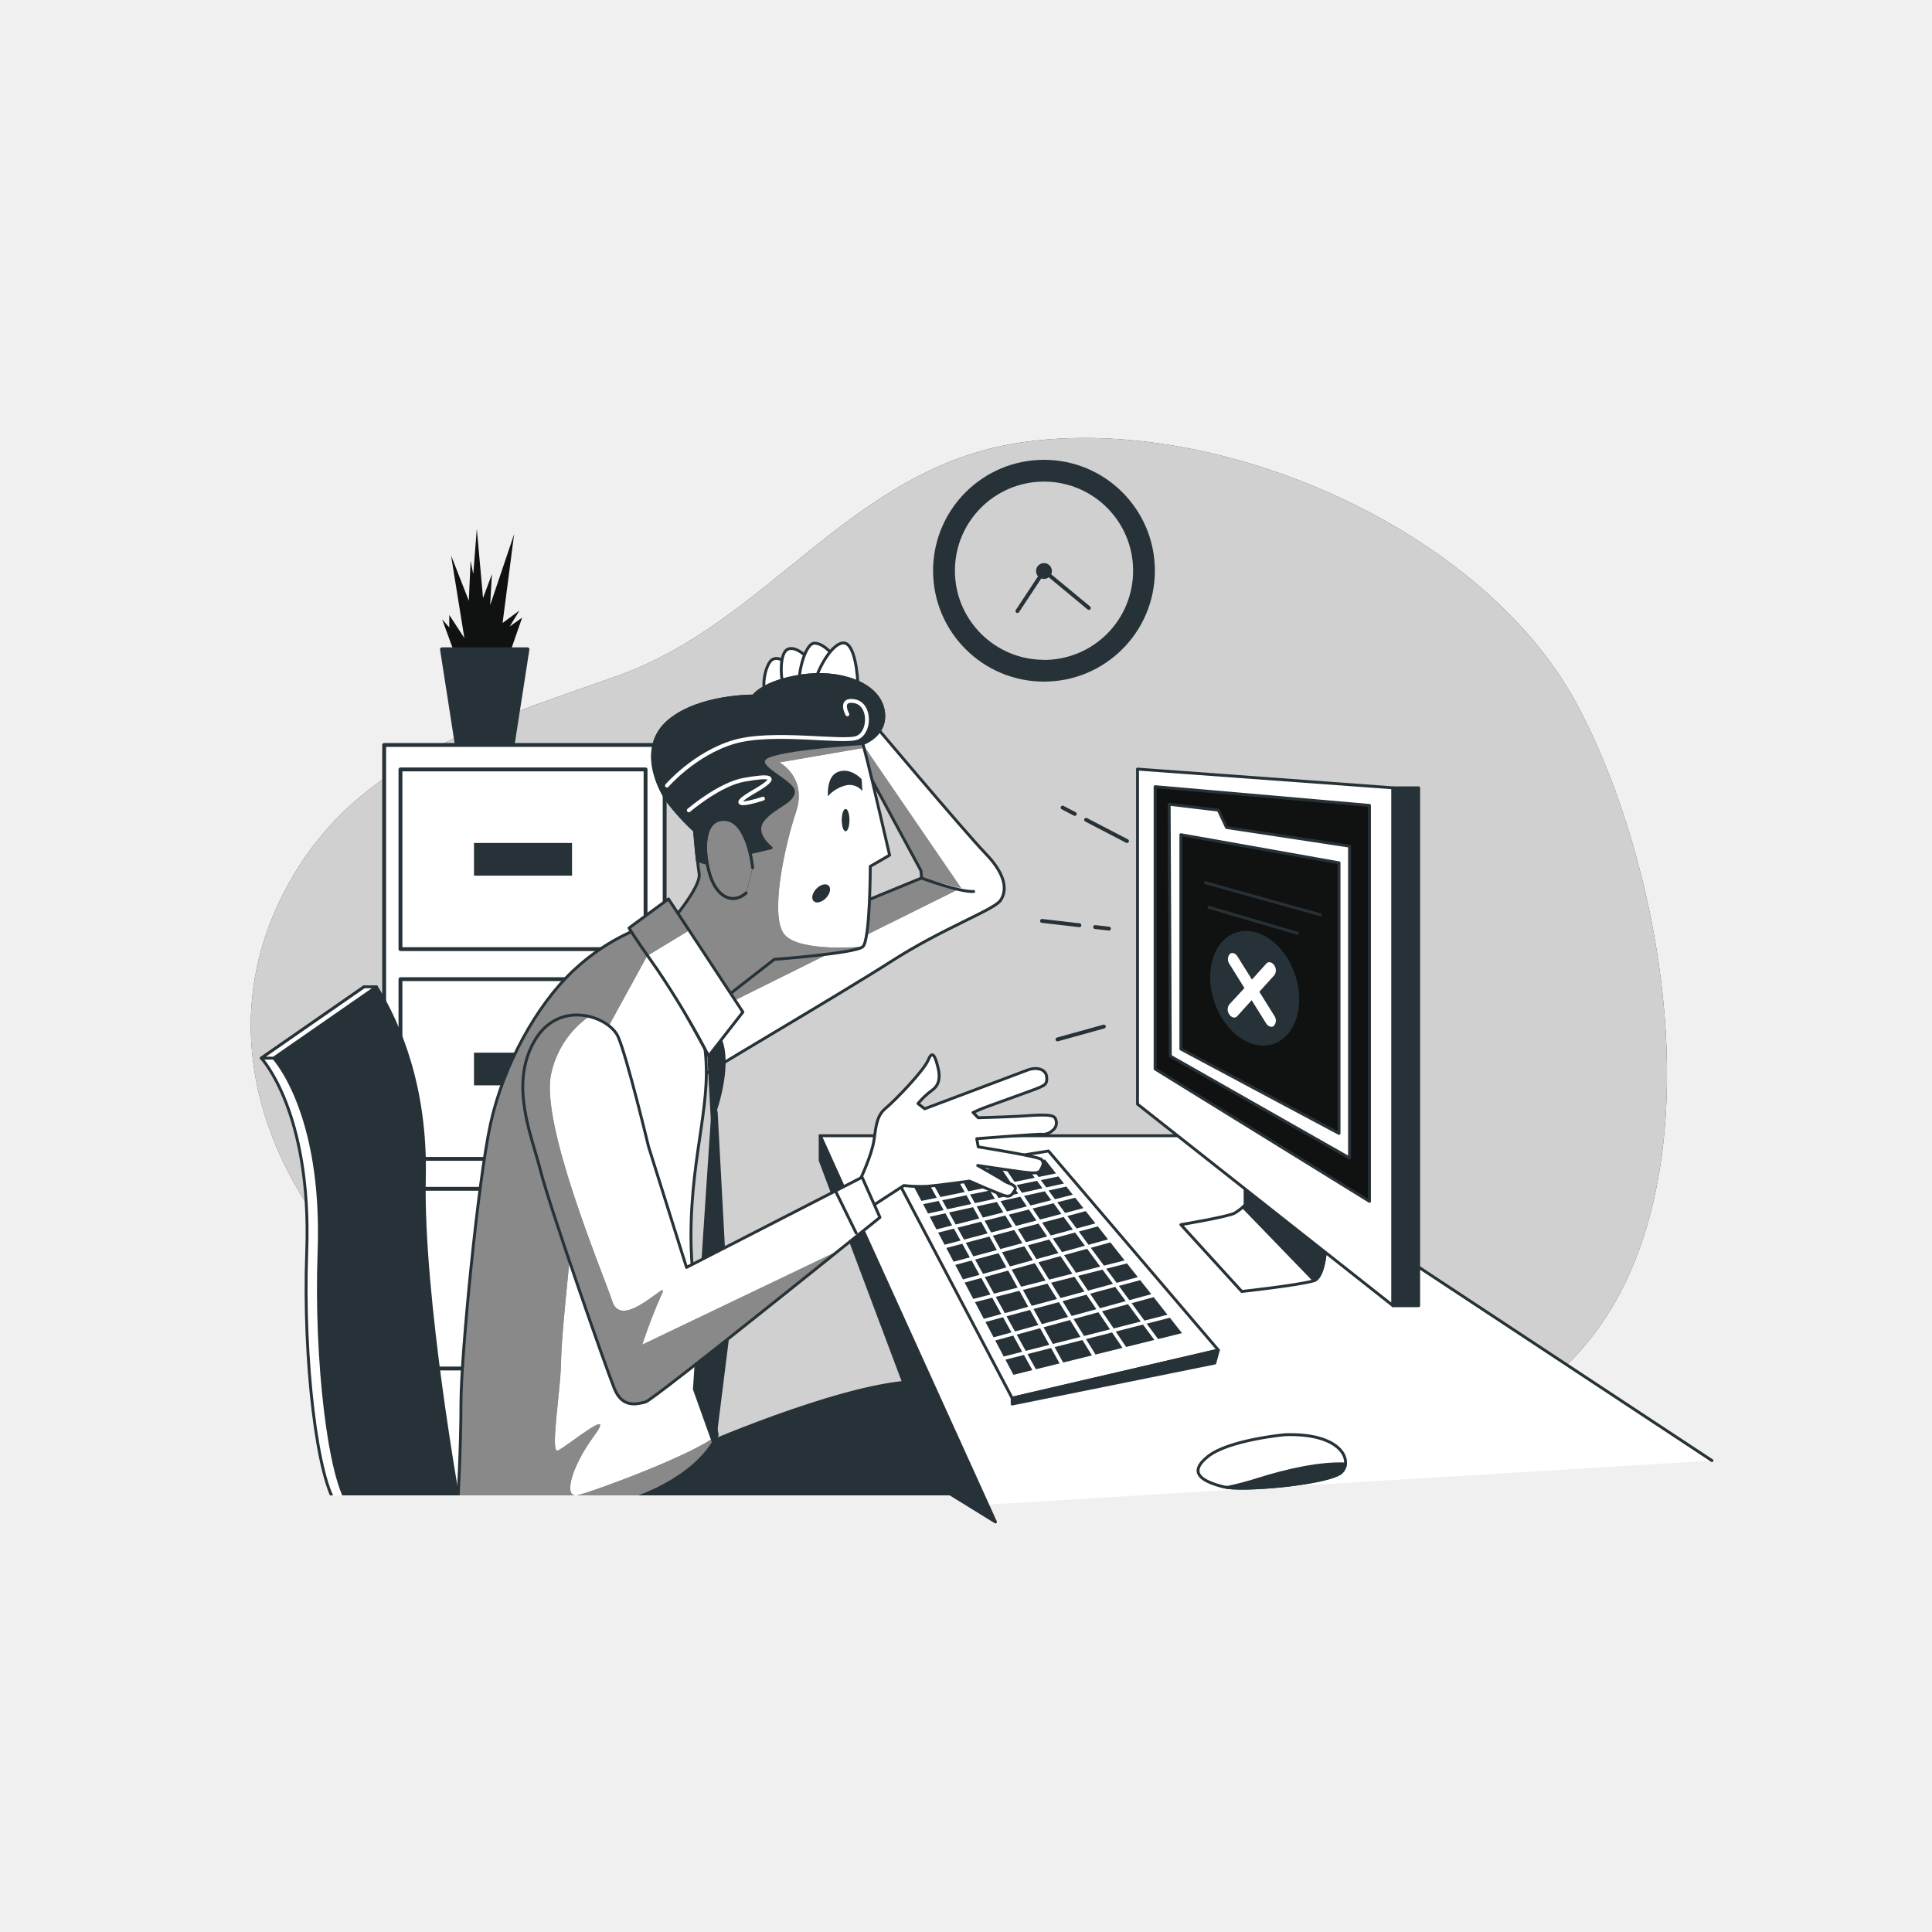
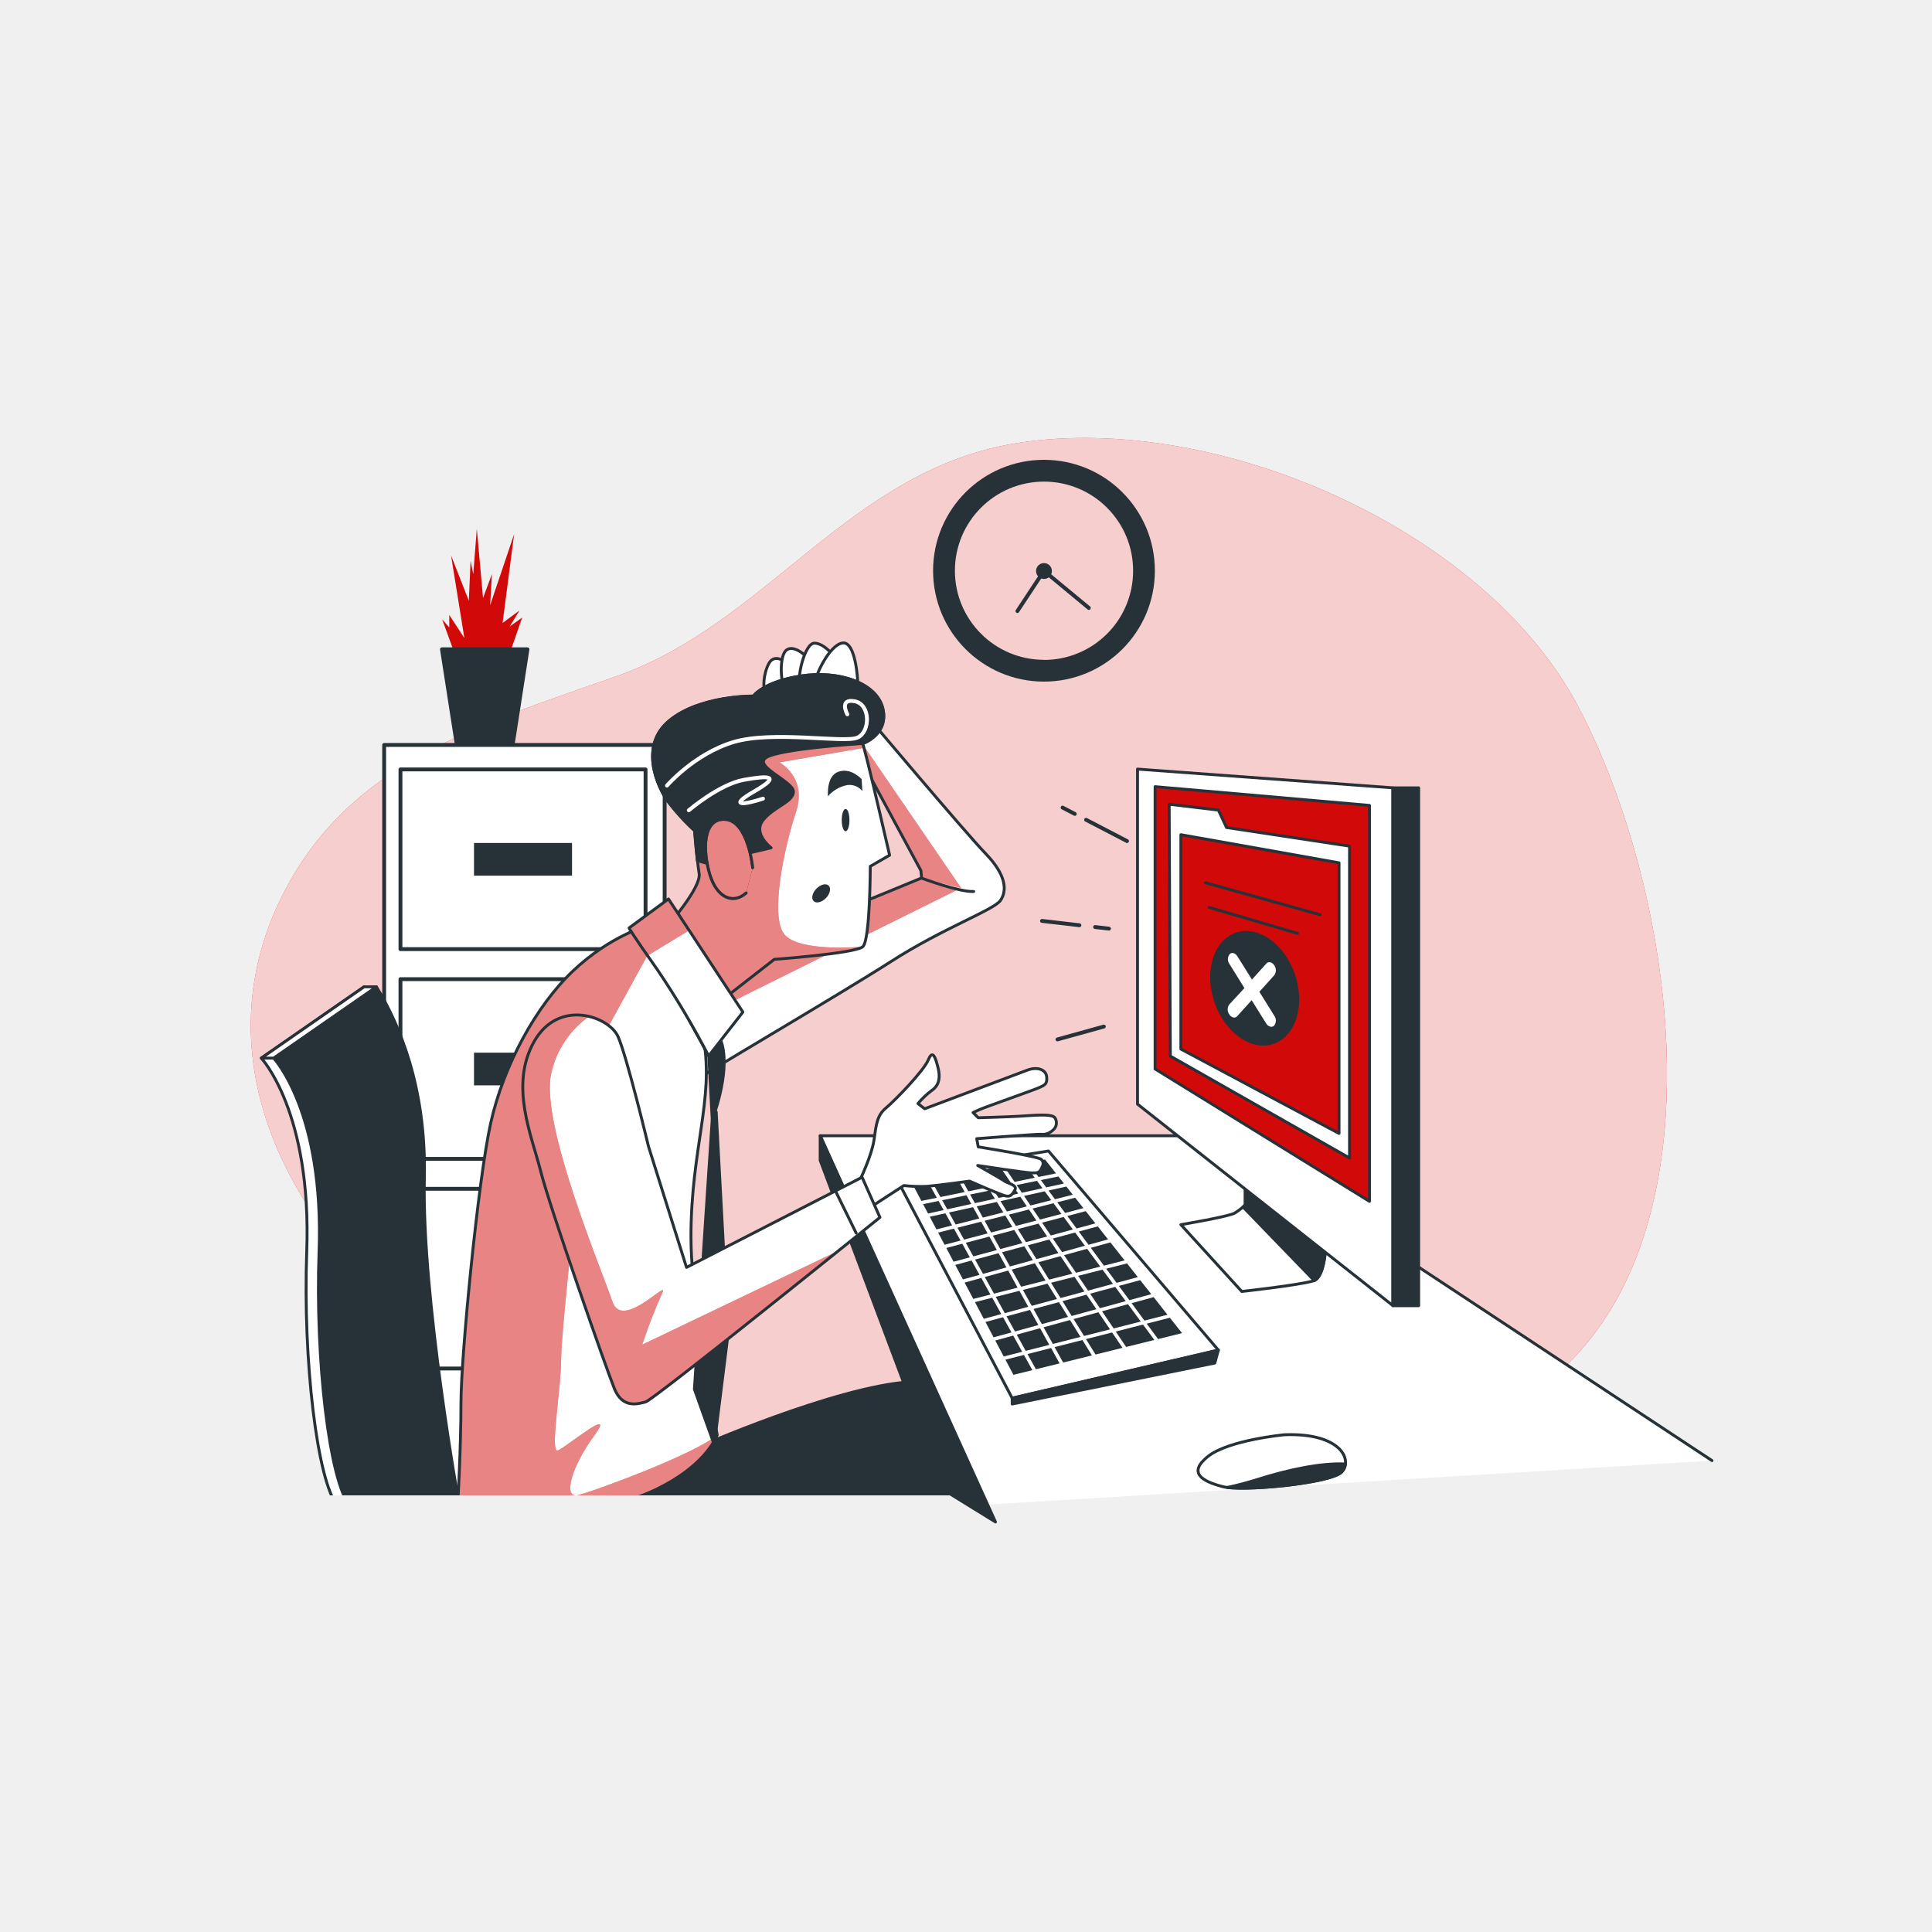
<svg xmlns="http://www.w3.org/2000/svg" viewBox="0 0 500 500">
  <defs>
-     <clipPath id="freepik--clip-path--inject-8">
+     <clipPath id="freepik--clip-path--inject-6">
      <rect x="55.67" y="159" width="230" height="228" style="fill:none" />
    </clipPath>
-     <clipPath id="freepik--clip-path-2--inject-8">
+     <clipPath id="freepik--clip-path-2--inject-6">
      <path d="M224.07,184.9s25.61,30.42,31,36,5.59,9.63,3.85,12.13-14.82,7.13-28.3,15.79-51.8,31-52.18,31.78-4.05-27-4.05-27l64.12-26.38-.19-1.93-20.8-38.51Z" style="fill:#fff;stroke:#263238;stroke-linecap:round;stroke-linejoin:round;stroke-width:0.75px" />
    </clipPath>
-     <clipPath id="freepik--clip-path-3--inject-8">
+     <clipPath id="freepik--clip-path-3--inject-6">
      <path d="M157.76,389.39c10.46-1.76,23.86-8.95,27.85-18-3-15.69-6.79-37.79-6.79-51.31,0-22.72,6-35.62,3.27-51s-8.47-25.41-14.63-29.46c0,0-9.43,2.5-19.06,11.55S130.3,275.78,127,290.61s-7.7,60.46-7.7,72.4-.86,26.76-.86,26.76c11.53,0,23.06,0,34.59,0A26.46,26.46,0,0,0,157.76,389.39Z" style="fill:#fff;stroke:#263238;stroke-linecap:round;stroke-linejoin:round;stroke-width:0.75px" />
    </clipPath>
-     <clipPath id="freepik--clip-path-4--inject-8">
+     <clipPath id="freepik--clip-path-4--inject-6">
      <path d="M179.78,214.93s.58,7.51,1.16,11.17S172.47,240,172.47,240l13.09,19.83,14.83-11.55s21-1.54,22.91-3.28,1.93-20.79,1.93-20.79l5-2.89s-4.62-20-5.77-24.46l-1.16-4.42s6.74-2.32,5.2-9-11.36-10-21.18-8.48-12.32,5.2-12.32,5.2-13.87-.19-21.76,6.36-3.08,16.94-.58,20.6A57.23,57.23,0,0,0,179.78,214.93Z" style="fill:#fff;stroke:#263238;stroke-linecap:round;stroke-linejoin:round;stroke-width:0.75px" />
    </clipPath>
-     <clipPath id="freepik--clip-path-5--inject-8">
-       <path d="M194.8,224.56s-1.15-12.13-7.12-12.51-5.78,8.28-4,14.25,6,7.89,9.43,4.81" style="fill:#101211;stroke:#263238;stroke-linecap:round;stroke-linejoin:round;stroke-width:0.75px" />
+     <clipPath id="freepik--clip-path-5--inject-6">
+       <path d="M194.8,224.56s-1.15-12.13-7.12-12.51-5.78,8.28-4,14.25,6,7.89,9.43,4.81" style="fill:#D20909;stroke:#263238;stroke-linecap:round;stroke-linejoin:round;stroke-width:0.75px" />
    </clipPath>
-     <clipPath id="freepik--clip-path-6--inject-8">
+     <clipPath id="freepik--clip-path-6--inject-6">
      <path d="M173,232.65l19.26,29.27-8.86,11.36a223.78,223.78,0,0,0-13.28-22.34c-6.55-9.24-7.32-10.78-7.32-10.78Z" style="fill:#fff;stroke:#263238;stroke-linecap:round;stroke-linejoin:round;stroke-width:0.75px" />
    </clipPath>
-     <clipPath id="freepik--clip-path-7--inject-8">
+     <clipPath id="freepik--clip-path-7--inject-6">
      <path d="M167.85,296.77s-5.59-23.3-7.9-28.5-15.4-10-21.76,1.35-.58,24.26,1.74,33.5,16.94,51,19.06,56.23,6,4,8.09,3.47,60.65-47.76,60.65-47.76l-4.62-10.39L177.67,328Z" style="fill:#fff;stroke:#263238;stroke-linecap:round;stroke-linejoin:round;stroke-width:0.75px" />
    </clipPath>
  </defs>
-   <g id="freepik--background-simple--inject-8">
-     <path d="M429.84,253.51c-3.39-27-11.87-53.07-22-71.76-24.47-44.91-92.64-74.95-144-67.18-43.81,6.62-64.86,46.59-104.36,60.46-36.34,12.76-69.06,22.61-86.19,56.28C37,302.43,125.71,380.18,201.74,374.12c24-1.92,45.44-11.15,70.07-6.82,50,8.79,66.6,18.24,110.76.66C426.08,350.63,435.77,300.74,429.84,253.51Z" style="fill:#101211" />
+   <g id="freepik--background-simple--inject-6">
+     <path d="M429.84,253.51c-3.39-27-11.87-53.07-22-71.76-24.47-44.91-92.64-74.95-144-67.18-43.81,6.62-64.86,46.59-104.36,60.46-36.34,12.76-69.06,22.61-86.19,56.28C37,302.43,125.71,380.18,201.74,374.12c24-1.92,45.44-11.15,70.07-6.82,50,8.79,66.6,18.24,110.76.66C426.08,350.63,435.77,300.74,429.84,253.51Z" style="fill:#D20909" />
    <path d="M429.84,253.51c-3.39-27-11.87-53.07-22-71.76-24.47-44.91-92.64-74.95-144-67.18-43.81,6.62-64.86,46.59-104.36,60.46-36.34,12.76-69.06,22.61-86.19,56.28C37,302.43,125.71,380.18,201.74,374.12c24-1.92,45.44-11.15,70.07-6.82,50,8.79,66.6,18.24,110.76.66C426.08,350.63,435.77,300.74,429.84,253.51Z" style="fill:#fff;opacity:0.8" />
  </g>
-   <g id="freepik--Device--inject-8">
+   <g id="freepik--Device--inject-6">
    <polyline points="254.91 389.43 212.26 293.93 315.61 293.93 443.06 378" style="fill:#fff;stroke:#263238;stroke-linecap:round;stroke-linejoin:round;stroke-width:0.75px" />
    <polygon points="244.33 385.67 212.26 300.3 212.26 293.93 257.63 393.88 244.33 385.67" style="fill:#263238;stroke:#263238;stroke-linecap:round;stroke-linejoin:round;stroke-width:0.75px" />
    <polygon points="271.35 297.88 315.31 349.41 261.95 361.84 231.63 304.24 271.35 297.88" style="fill:#fff;stroke:#263238;stroke-linecap:round;stroke-linejoin:round;stroke-width:0.75px" />
    <polygon points="261.95 361.84 261.95 363.36 314.4 352.75 315.31 349.41 261.95 361.84" style="fill:#263238;stroke:#263238;stroke-linecap:round;stroke-linejoin:round;stroke-width:0.75px" />
    <polygon points="269.69 316.42 271.94 319.74 277.66 318.19 275.28 314.95 269.69 316.42" style="fill:#263238" />
    <polygon points="291.34 336.73 288.62 333.05 282.12 334.8 284.66 338.56 291.34 336.73" style="fill:#263238" />
    <polygon points="265.02 309.5 266.69 311.98 272.07 310.61 270.38 308.31 265.02 309.5" style="fill:#263238" />
    <polygon points="275.38 324.83 278.46 329.39 284.75 327.8 281.35 323.19 275.38 324.83" style="fill:#263238" />
    <polygon points="291.67 326.97 286.28 328.34 288.98 332 294.47 330.52 291.67 326.97" style="fill:#263238" />
    <polygon points="279.01 330.19 281.58 334.01 288.04 332.26 285.33 328.58 279.01 330.19" style="fill:#263238" />
    <polygon points="258.93 310.85 260.59 313.53 265.75 312.21 264.06 309.71 258.93 310.85" style="fill:#263238" />
    <polygon points="272.47 320.53 274.85 324.04 280.77 322.4 278.24 318.97 272.47 320.53" style="fill:#263238" />
    <polygon points="267.23 312.77 269.15 315.62 274.69 314.16 272.65 311.39 267.23 312.77" style="fill:#263238" />
    <polygon points="255.59 319.2 253.91 316.17 247.78 317.73 249.49 320.81 255.59 319.2" style="fill:#263238" />
    <polygon points="246.78 326.53 250.99 325.4 249.04 321.88 244.9 322.97 246.78 326.53" style="fill:#263238" />
    <polygon points="257.11 307.91 258.42 310.03 263.51 308.9 262.14 306.88 257.11 307.91" style="fill:#263238" />
    <polygon points="253.45 315.34 251.83 312.42 245.6 313.79 247.32 316.9 253.45 315.34" style="fill:#263238" />
    <polygon points="251.06 309.14 252.3 311.38 257.48 310.24 256.15 308.1 251.06 309.14" style="fill:#263238" />
    <polygon points="242.35 318.17 246.41 317.13 244.67 314 240.62 314.89 242.35 318.17" style="fill:#263238" />
    <polygon points="243.84 310.62 245.14 312.96 251.37 311.59 250.12 309.33 243.84 310.62" style="fill:#263238" />
    <polygon points="263.41 318.08 265.51 321.47 271.01 319.99 268.76 316.67 263.41 318.08" style="fill:#263238" />
    <polygon points="277.53 329.63 274.46 325.09 268.73 326.67 271.51 331.16 277.53 329.63" style="fill:#263238" />
    <polygon points="252.76 312.21 254.36 315.11 259.66 313.76 257.99 311.06 252.76 312.21" style="fill:#263238" />
    <polygon points="253.96 330.74 249.64 331.93 251.88 336.16 256.33 335.03 253.96 330.74" style="fill:#263238" />
    <polygon points="266.01 322.28 268.23 325.86 273.92 324.3 271.55 320.78 266.01 322.28" style="fill:#263238" />
    <polygon points="261.99 317.52 260.16 314.57 254.82 315.93 256.5 318.97 261.99 317.52" style="fill:#263238" />
    <polygon points="272.02 348.87 265.91 350.43 268.09 354.36 274.22 352.85 272.02 348.87" style="fill:#263238" />
    <polygon points="262.56 305.87 267.79 304.8 264.98 300.98 259.83 301.83 262.56 305.87" style="fill:#263238" />
    <polygon points="249.66 308.5 247.13 303.93 240.72 304.99 243.38 309.79 249.66 308.5" style="fill:#263238" />
    <polygon points="257.98 323.51 256.05 320.02 249.95 321.63 251.9 325.15 257.98 323.51" style="fill:#263238" />
    <polygon points="273.55 336.18 271.09 332.21 264.73 333.83 267.01 337.95 273.55 336.18" style="fill:#263238" />
    <polygon points="270.59 331.4 267.81 326.92 261.82 328.57 264.27 333 270.59 331.4" style="fill:#263238" />
    <polygon points="280.65 334.26 278.07 330.43 272.01 331.97 274.47 335.93 280.65 334.26" style="fill:#263238" />
    <polygon points="264.59 321.72 262.49 318.32 256.95 319.79 258.88 323.26 264.59 321.72" style="fill:#263238" />
    <polygon points="261.09 314.34 262.91 317.27 268.22 315.87 266.29 313.01 261.09 314.34" style="fill:#263238" />
    <polygon points="267.31 326.12 265.09 322.53 259.33 324.08 261.37 327.76 267.31 326.12" style="fill:#263238" />
    <polygon points="283.74 338.82 281.19 335.06 274.97 336.74 277.34 340.57 283.74 338.82" style="fill:#263238" />
    <polygon points="279.63 345.99 276.92 341.62 270.08 343.5 272.48 347.81 279.63 345.99" style="fill:#263238" />
    <polygon points="259.13 340.08 256.79 335.85 252.32 336.99 254.6 341.31 259.13 340.08" style="fill:#263238" />
    <polygon points="251.45 326.22 247.22 327.36 249.21 331.11 253.5 329.93 251.45 326.22" style="fill:#263238" />
    <polygon points="271.56 348.05 269.18 343.74 263.12 345.4 265.45 349.6 271.56 348.05" style="fill:#263238" />
    <polygon points="260.46 328 258.43 324.33 252.35 325.97 254.41 329.68 260.46 328" style="fill:#263238" />
    <polygon points="263.11 306.68 264.47 308.69 269.79 307.51 268.38 305.6 263.11 306.68" style="fill:#263238" />
    <polygon points="240.18 314.06 244.21 313.17 242.91 310.81 238.89 311.63 240.18 314.06" style="fill:#263238" />
    <polygon points="256.59 307.08 261.59 306.06 258.84 301.99 253.94 302.8 256.59 307.08" style="fill:#263238" />
    <polygon points="250.6 308.31 255.65 307.28 252.97 302.96 248.08 303.77 250.6 308.31" style="fill:#263238" />
    <polygon points="248.59 321.06 246.87 317.96 242.79 319 244.46 322.14 248.59 321.06" style="fill:#263238" />
    <polygon points="268.77 304.6 273.29 303.67 270.45 300.08 265.98 300.81 268.77 304.6" style="fill:#263238" />
    <polygon points="242.44 309.98 239.76 305.14 235.8 305.8 238.45 310.79 242.44 309.98" style="fill:#263238" />
    <polygon points="265 350.66 260.2 351.88 262.28 355.8 267.18 354.59 265 350.66" style="fill:#263238" />
    <polygon points="287.81 344.84 281.05 346.56 283.52 350.55 290.5 348.82 287.81 344.84" style="fill:#263238" />
    <polygon points="280.13 346.8 272.93 348.63 275.14 352.62 282.59 350.78 280.13 346.8" style="fill:#263238" />
    <polygon points="295.81 342.8 288.75 344.6 291.44 348.59 298.75 346.78 295.81 342.8" style="fill:#263238" />
    <polygon points="302.76 341.03 296.76 342.56 299.71 346.55 305.91 345.01 302.76 341.03" style="fill:#263238" />
    <polygon points="262.22 345.65 257.57 346.92 259.76 351.06 264.54 349.84 262.22 345.65" style="fill:#263238" />
    <polygon points="276.42 340.82 274.05 336.99 267.47 338.77 269.63 342.68 276.42 340.82" style="fill:#263238" />
    <polygon points="287.27 344.04 284.27 339.61 277.84 341.37 280.55 345.75 287.27 344.04" style="fill:#263238" />
    <polygon points="268.73 342.92 266.56 339.01 260.49 340.66 262.67 344.58 268.73 342.92" style="fill:#263238" />
    <polygon points="257.14 346.1 261.77 344.83 259.59 340.9 255.04 342.13 257.14 346.1" style="fill:#263238" />
    <polygon points="263.36 333.24 260.92 328.82 254.86 330.49 257.24 334.79 263.36 333.24" style="fill:#263238" />
    <polygon points="295.23 342.01 291.92 337.52 285.2 339.36 288.21 343.8 295.23 342.01" style="fill:#263238" />
    <polygon points="266.11 338.19 263.82 334.06 257.7 335.62 260.04 339.84 266.11 338.19" style="fill:#263238" />
    <polygon points="282.29 322.93 285.7 327.55 291.05 326.19 287.37 321.53 282.29 322.93" style="fill:#263238" />
    <polygon points="275.64 313.91 280.38 312.66 278.25 309.97 273.61 311.15 275.64 313.91" style="fill:#263238" />
    <polygon points="271.36 308.1 273.02 310.36 277.64 309.19 275.97 307.08 271.36 308.1" style="fill:#263238" />
    <polygon points="302.14 340.25 298.56 335.7 292.86 337.26 296.18 341.77 302.14 340.25" style="fill:#263238" />
    <polygon points="276.22 314.7 278.61 317.93 283.49 316.61 280.99 313.44 276.22 314.7" style="fill:#263238" />
    <polygon points="289.56 332.79 292.28 336.48 297.95 334.93 295.08 331.3 289.56 332.79" style="fill:#263238" />
    <polygon points="270.76 307.3 275.35 306.29 273.92 304.47 269.37 305.4 270.76 307.3" style="fill:#263238" />
    <polygon points="281.71 322.15 286.76 320.75 284.11 317.39 279.19 318.72 281.71 322.15" style="fill:#263238" />
    <path d="M322.28,303.64v8.18a16,16,0,0,1-2.73,2.12c-1.51.91-13.94,3-13.94,3l15.76,17.29s14.45-1.58,18.5-2.73c4.24-1.22,3.33-16.68,3.33-16.68Z" style="fill:#fff;stroke:#263238;stroke-linecap:round;stroke-linejoin:round;stroke-width:0.75px" />
    <path d="M322.28,303.64v8.18s-.22.22-.58.54l18.43,19.06c3.94-1.77,3.07-16.57,3.07-16.57Z" style="fill:#263238;stroke:#263238;stroke-linecap:round;stroke-linejoin:round;stroke-width:0.75px" />
    <polygon points="294.39 199.04 294.39 285.75 360.48 337.89 360.48 203.89 294.39 199.04" style="fill:#fff;stroke:#263238;stroke-linecap:round;stroke-linejoin:round;stroke-width:0.75px" />
-     <polygon points="298.94 203.59 298.94 276.65 354.42 310.91 354.42 208.44 298.94 203.59" style="fill:#101211;stroke:#263238;stroke-linecap:round;stroke-linejoin:round;stroke-width:0.75px" />
+     <polygon points="298.94 203.59 298.94 276.65 354.42 310.91 354.42 208.44 298.94 203.59" style="fill:#D20909;stroke:#263238;stroke-linecap:round;stroke-linejoin:round;stroke-width:0.75px" />
    <rect x="360.48" y="203.89" width="6.67" height="134.03" style="fill:#263238;stroke:#263238;stroke-linecap:round;stroke-linejoin:round;stroke-width:0.75px" />
    <polygon points="302.58 208.14 302.88 273.32 349.26 299.69 349.26 218.98 317.43 214.16 315.31 209.65 302.58 208.14" style="fill:#fff;stroke:#263238;stroke-linecap:round;stroke-linejoin:round;stroke-width:0.75px" />
-     <polygon points="305.61 216.02 305.61 271.5 346.54 293.33 346.54 223.3 305.61 216.02" style="fill:#101211;stroke:#263238;stroke-linecap:round;stroke-linejoin:round;stroke-width:0.75px" />
+     <polygon points="305.61 216.02 305.61 271.5 346.54 293.33 346.54 223.3 305.61 216.02" style="fill:#D20909;stroke:#263238;stroke-linecap:round;stroke-linejoin:round;stroke-width:0.75px" />
    <ellipse cx="324.72" cy="255.73" rx="11.03" ry="15.2" transform="translate(-64.52 116.69) rotate(-18.56)" style="fill:#263238" />
    <path d="M325.92,256.67l3.89-4.31a2.21,2.21,0,0,0-.07-2.59c-.58-.83-1.49-1-2-.41L324,253.51l-3.75-6c-.54-.87-1.45-1.14-2-.6a2.11,2.11,0,0,0-.08,2.55l3.89,6.25L318.1,260a2.2,2.2,0,0,0,.08,2.59,1.68,1.68,0,0,0,1,.73,1,1,0,0,0,1-.32l3.75-4.15,3.74,6a1.79,1.79,0,0,0,1.06.84,1,1,0,0,0,1-.24,2.12,2.12,0,0,0,.07-2.55Z" style="fill:#fff" />
    <line x1="312.88" y1="234.82" x2="335.8" y2="241.55" style="fill:none;stroke:#263238;stroke-linecap:round;stroke-linejoin:round;stroke-width:0.75px" />
    <line x1="311.97" y1="228.45" x2="341.68" y2="236.74" style="fill:none;stroke:#263238;stroke-linecap:round;stroke-linejoin:round;stroke-width:0.75px" />
    <path d="M332.45,371.31s-14.49,1.34-19.85,5.63-1.34,6.44,3.75,7.78,27.9-.81,30.85-3.76S347.2,370.77,332.45,371.31Z" style="fill:#fff;stroke:#263238;stroke-linecap:round;stroke-linejoin:round;stroke-width:0.75px" />
    <path d="M347.2,381a3.46,3.46,0,0,0,1-2.12c-6.49-.32-15,1.56-22.73,4a81.06,81.06,0,0,1-7.94,2.09C324.27,385.78,344.44,383.72,347.2,381Z" style="fill:#263238;stroke:#263238;stroke-linecap:round;stroke-linejoin:round;stroke-width:0.75px" />
    <line x1="281.08" y1="212.16" x2="291.67" y2="217.67" style="fill:none;stroke:#263238;stroke-linecap:round;stroke-linejoin:round" />
    <line x1="275" y1="209" x2="278.15" y2="210.64" style="fill:none;stroke:#263238;stroke-linecap:round;stroke-linejoin:round" />
    <line x1="283.41" y1="239.92" x2="287" y2="240.33" style="fill:none;stroke:#263238;stroke-linecap:round;stroke-linejoin:round" />
    <line x1="269.67" y1="238.33" x2="279.35" y2="239.45" style="fill:none;stroke:#263238;stroke-linecap:round;stroke-linejoin:round" />
    <line x1="285.67" y1="265.67" x2="273.67" y2="269" style="fill:none;stroke:#263238;stroke-linecap:round;stroke-linejoin:round" />
  </g>
-   <g id="freepik--Clock--inject-8">
+   <g id="freepik--Clock--inject-6">
    <path d="M270.18,119a28.7,28.7,0,1,0,28.7,28.7A28.7,28.7,0,0,0,270.18,119Zm0,51.76a23.06,23.06,0,1,1,23.07-23.06A23.05,23.05,0,0,1,270.18,170.79Z" style="fill:#263238" />
    <path d="M272.23,147.73a2.05,2.05,0,1,1-2.05-2A2.05,2.05,0,0,1,272.23,147.73Z" style="fill:#263238" />
    <polyline points="263.31 158.14 270.18 147.73 281.79 157.34" style="fill:none;stroke:#263238;stroke-linecap:round;stroke-linejoin:round" />
  </g>
-   <g id="freepik--file-cabinet--inject-8">
-     <polyline points="117.88 169.73 114.43 160.3 116.27 162.37 116.27 159.15 120.18 165.13 116.73 143.74 121.33 155.47 121.79 145.12 122.48 148.57 123.4 136.84 125.01 154.78 127.31 148.57 126.85 156.62 133.06 138.22 130.07 161.22 134.44 158 131.91 162.14 135.13 159.84 131.46 170.42 118.11 170.65" style="fill:#101211" />
+   <g id="freepik--file-cabinet--inject-6">
+     <polyline points="117.88 169.73 114.43 160.3 116.27 162.37 116.27 159.15 120.18 165.13 116.73 143.74 121.33 155.47 121.79 145.12 122.48 148.57 123.4 136.84 125.01 154.78 127.31 148.57 126.85 156.62 133.06 138.22 130.07 161.22 134.44 158 131.91 162.14 135.13 159.84 131.46 170.42 118.11 170.65" style="fill:#D20909" />
    <polygon points="132.64 192.96 118.26 192.96 114.38 168.04 136.51 168.04 132.64 192.96" style="fill:#263238;stroke:#263238;stroke-linecap:round;stroke-linejoin:round" />
    <rect x="99.42" y="192.79" width="72.59" height="193.11" style="fill:#fff;stroke:#263238;stroke-linecap:round;stroke-linejoin:round" />
    <rect x="103.64" y="199.13" width="63.43" height="46.51" style="fill:none;stroke:#263238;stroke-linecap:round;stroke-linejoin:round" />
    <rect x="122.67" y="218.16" width="25.37" height="8.46" style="fill:#263238" />
    <rect x="103.64" y="253.4" width="63.43" height="46.51" style="fill:none;stroke:#263238;stroke-linecap:round;stroke-linejoin:round" />
    <rect x="122.67" y="272.43" width="25.37" height="8.46" style="fill:#263238" />
    <rect x="103.64" y="307.66" width="63.43" height="46.51" style="fill:none;stroke:#263238;stroke-linecap:round;stroke-linejoin:round" />
    <rect x="122.67" y="326.69" width="25.37" height="8.46" style="fill:#263238" />
  </g>
-   <g id="freepik--Character--inject-8">
-     <g style="clip-path:url(#freepik--clip-path--inject-8)">
+   <g id="freepik--Character--inject-6">
+     <g style="clip-path:url(#freepik--clip-path--inject-6)">
      <path d="M179.79,374.88s36.38-16.07,55.94-17.28L250,389.13H142.22Z" style="fill:#263238;stroke:#263238;stroke-linecap:round;stroke-linejoin:round;stroke-width:0.75px" />
      <path d="M224.07,184.9s25.61,30.42,31,36,5.59,9.63,3.85,12.13-14.82,7.13-28.3,15.79-51.8,31-52.18,31.78-4.05-27-4.05-27l64.12-26.38-.19-1.93-20.8-38.51Z" style="fill:#fff" />
-       <g style="clip-path:url(#freepik--clip-path-2--inject-8)">
-         <path d="M248.72,229.8,219,186.4l-1.43.42,20.8,38.51.19,1.93-64.12,26.38s.07.48.17,1.29l4.18,9.59Z" style="fill:#101211" />
+       <g style="clip-path:url(#freepik--clip-path-2--inject-6)">
+         <path d="M248.72,229.8,219,186.4l-1.43.42,20.8,38.51.19,1.93-64.12,26.38s.07.48.17,1.29l4.18,9.59Z" style="fill:#D20909" />
        <path d="M248.72,229.8,219,186.4l-1.43.42,20.8,38.51.19,1.93-64.12,26.38s.07.48.17,1.29l4.18,9.59Z" style="fill:#fff;opacity:0.5" />
      </g>
      <path d="M224.07,184.9s25.61,30.42,31,36,5.59,9.63,3.85,12.13-14.82,7.13-28.3,15.79-51.8,31-52.18,31.78-4.05-27-4.05-27l64.12-26.38-.19-1.93-20.8-38.51Z" style="fill:none;stroke:#263238;stroke-linecap:round;stroke-linejoin:round;stroke-width:0.75px" />
      <path d="M203.66,171.61s-3.08-2.7-4.62,0-1.73,7.12-.77,7.51,4.81-.19,5.39-1.35S203.66,171.61,203.66,171.61Z" style="fill:#fff;stroke:#263238;stroke-linecap:round;stroke-linejoin:round;stroke-width:0.75px" />
      <path d="M209.05,170.26s-3.27-3.46-5.39-2.12-1.54,8.67-.77,9.25,5.39-1,6-1.93S209.05,170.26,209.05,170.26Z" style="fill:#fff;stroke:#263238;stroke-linecap:round;stroke-linejoin:round;stroke-width:0.75px" />
      <path d="M216.37,170.45s-2.89-4-5.58-4-4.63,9.63-3.66,10.4,7.31-.19,7.7-.77A52.44,52.44,0,0,0,216.37,170.45Z" style="fill:#fff;stroke:#263238;stroke-linecap:round;stroke-linejoin:round;stroke-width:0.75px" />
      <path d="M222,177c0-1.15-.57-11.17-4-10.59s-7.12,8.67-6.93,10S222,177,222,177Z" style="fill:#fff;stroke:#263238;stroke-linecap:round;stroke-linejoin:round;stroke-width:0.75px" />
      <path d="M238.51,227.26s9.82,3.66,13.48,3.46" style="fill:#fff;stroke:#263238;stroke-linecap:round;stroke-linejoin:round;stroke-width:0.75px" />
      <path d="M157.76,389.39c10.46-1.76,23.86-8.95,27.85-18-3-15.69-6.79-37.79-6.79-51.31,0-22.72,6-35.62,3.27-51s-8.47-25.41-14.63-29.46c0,0-9.43,2.5-19.06,11.55S130.3,275.78,127,290.61s-7.7,60.46-7.7,72.4-.86,26.76-.86,26.76c11.53,0,23.06,0,34.59,0A26.46,26.46,0,0,0,157.76,389.39Z" style="fill:#fff" />
-       <g style="clip-path:url(#freepik--clip-path-3--inject-8)">
-         <path d="M185.61,371.38c-5.86,5-32.25,14.71-36.1,15.57s-1.71-7.28,4.28-15.41-7.28,3-9.42,3.85.86-15.84.86-24,7.71-77.48,7.71-77.48l14.55-26.55,5-3a21.48,21.48,0,0,0-5-4.79s-9.43,2.5-19.06,11.55S130.3,275.78,127,290.61s-7.7,60.46-7.7,72.4-.86,26.76-.86,26.76c11.53,0,23.06,0,34.59,0a26.46,26.46,0,0,0,4.71-.42C168.22,387.63,181.62,380.44,185.61,371.38Z" style="fill:#101211" />
+       <g style="clip-path:url(#freepik--clip-path-3--inject-6)">
+         <path d="M185.61,371.38c-5.86,5-32.25,14.71-36.1,15.57s-1.71-7.28,4.28-15.41-7.28,3-9.42,3.85.86-15.84.86-24,7.71-77.48,7.71-77.48l14.55-26.55,5-3a21.48,21.48,0,0,0-5-4.79s-9.43,2.5-19.06,11.55S130.3,275.78,127,290.61s-7.7,60.46-7.7,72.4-.86,26.76-.86,26.76c11.53,0,23.06,0,34.59,0a26.46,26.46,0,0,0,4.71-.42C168.22,387.63,181.62,380.44,185.61,371.38Z" style="fill:#D20909" />
        <path d="M185.61,371.38c-5.86,5-32.25,14.71-36.1,15.57s-1.71-7.28,4.28-15.41-7.28,3-9.42,3.85.86-15.84.86-24,7.71-77.48,7.71-77.48l14.55-26.55,5-3a21.48,21.48,0,0,0-5-4.79s-9.43,2.5-19.06,11.55S130.3,275.78,127,290.61s-7.7,60.46-7.7,72.4-.86,26.76-.86,26.76c11.53,0,23.06,0,34.59,0a26.46,26.46,0,0,0,4.71-.42C168.22,387.63,181.62,380.44,185.61,371.38Z" style="fill:#fff;opacity:0.5" />
      </g>
      <path d="M157.76,389.39c10.46-1.76,23.86-8.95,27.85-18-3-15.69-6.79-37.79-6.79-51.31,0-22.72,6-35.62,3.27-51s-8.47-25.41-14.63-29.46c0,0-9.43,2.5-19.06,11.55S130.3,275.78,127,290.61s-7.7,60.46-7.7,72.4-.86,26.76-.86,26.76c11.53,0,23.06,0,34.59,0A26.46,26.46,0,0,0,157.76,389.39Z" style="fill:none;stroke:#263238;stroke-linecap:round;stroke-linejoin:round;stroke-width:0.75px" />
      <path d="M166.9,243.16l16.54,30.12.89,16.52s4.61-11.78,2.56-19.47S166.9,243.16,166.9,243.16Z" style="fill:#263238;stroke:#263238;stroke-linecap:round;stroke-linejoin:round;stroke-width:0.75px" />
      <polygon points="184.32 289.81 179.71 359.52 184.84 373.87 188.43 345.16 185.35 287.75 184.32 289.81" style="fill:#263238;stroke:#263238;stroke-linecap:round;stroke-linejoin:round;stroke-width:0.75px" />
      <path d="M179.78,214.93s.58,7.51,1.16,11.17S172.47,240,172.47,240l13.09,19.83,14.83-11.55s21-1.54,22.91-3.28,1.93-20.79,1.93-20.79l5-2.89s-4.62-20-5.77-24.46l-1.16-4.42s6.74-2.32,5.2-9-11.36-10-21.18-8.48-12.32,5.2-12.32,5.2-13.87-.19-21.76,6.36-3.08,16.94-.58,20.6A57.23,57.23,0,0,0,179.78,214.93Z" style="fill:#fff" />
-       <g style="clip-path:url(#freepik--clip-path-4--inject-8)">
-         <path d="M203,241.83c-3.85-4.71,0-22.69,3-31.68s-4.28-12.84-4.28-12.84l21.86-3.77-.3-1.13a9.74,9.74,0,0,0,3.83-2.71l1.18-6.95c-2-6.32-11.47-9.36-21-7.87-9.82,1.54-12.32,5.2-12.32,5.2s-13.87-.19-21.76,6.36-3.08,16.94-.58,20.6a57.23,57.23,0,0,0,7.12,7.89s.58,7.51,1.16,11.17S172.47,240,172.47,240l13.09,19.83,14.83-11.55s16-1.18,21.36-2.63l1.55-.65S206.87,246.54,203,241.83Z" style="fill:#101211" />
+       <g style="clip-path:url(#freepik--clip-path-4--inject-6)">
+         <path d="M203,241.83c-3.85-4.71,0-22.69,3-31.68s-4.28-12.84-4.28-12.84l21.86-3.77-.3-1.13a9.74,9.74,0,0,0,3.83-2.71l1.18-6.95c-2-6.32-11.47-9.36-21-7.87-9.82,1.54-12.32,5.2-12.32,5.2s-13.87-.19-21.76,6.36-3.08,16.94-.58,20.6a57.23,57.23,0,0,0,7.12,7.89s.58,7.51,1.16,11.17S172.47,240,172.47,240l13.09,19.83,14.83-11.55s16-1.18,21.36-2.63l1.55-.65S206.87,246.54,203,241.83Z" style="fill:#D20909" />
        <path d="M203,241.83c-3.85-4.71,0-22.69,3-31.68s-4.28-12.84-4.28-12.84l21.86-3.77-.3-1.13a9.74,9.74,0,0,0,3.83-2.71l1.18-6.95c-2-6.32-11.47-9.36-21-7.87-9.82,1.54-12.32,5.2-12.32,5.2s-13.87-.19-21.76,6.36-3.08,16.94-.58,20.6a57.23,57.23,0,0,0,7.12,7.89s.58,7.51,1.16,11.17S172.47,240,172.47,240l13.09,19.83,14.83-11.55s16-1.18,21.36-2.63l1.55-.65S206.87,246.54,203,241.83Z" style="fill:#fff;opacity:0.5" />
        <path d="M214.25,206.08s0-.3,0-.77c0-1.49.25-4.71,2.74-5.59,3.27-1.15,6,1.93,6,1.93l.19,3.08a4.25,4.25,0,0,0-4-1.54A9,9,0,0,0,214.25,206.08Z" style="fill:#263238" />
        <path d="M219.84,212.24c0,1.59-.44,2.89-1,2.89s-1-1.3-1-2.89.43-2.89,1-2.89S219.84,210.64,219.84,212.24Z" style="fill:#263238" />
        <path d="M213.77,232.41c-1.07,1.11-2.5,1.47-3.19.81s-.38-2.11.69-3.22,2.49-1.47,3.18-.81S214.84,231.3,213.77,232.41Z" style="fill:#263238" />
      </g>
      <path d="M179.78,214.93s.58,7.51,1.16,11.17S172.47,240,172.47,240l13.09,19.83,14.83-11.55s21-1.54,22.91-3.28,1.93-20.79,1.93-20.79l5-2.89s-4.62-20-5.77-24.46l-1.16-4.42s6.74-2.32,5.2-9-11.36-10-21.18-8.48-12.32,5.2-12.32,5.2-13.87-.19-21.76,6.36-3.08,16.94-.58,20.6A57.23,57.23,0,0,0,179.78,214.93Z" style="fill:none;stroke:#263238;stroke-linecap:round;stroke-linejoin:round;stroke-width:0.75px" />
      <path d="M198.27,196.06c3.47-2.31,25-3.65,25-3.65s6.74-2.32,5.2-9-11.36-10-21.18-8.48-12.32,5.2-12.32,5.2-13.87-.19-21.76,6.36-3.08,16.94-.58,20.6a57.23,57.23,0,0,0,7.12,7.89s.32,4.12.72,7.75l6,1.69,6.55-3.47,6.55-1.54s-4.82-3.66-2.12-7.12,7.7-4.62,7.89-7.32S194.8,198.37,198.27,196.06Z" style="fill:#263238;stroke:#263238;stroke-linecap:round;stroke-linejoin:round;stroke-width:0.75px" />
      <path d="M219.29,184.87s-2.26-4.14,1.88-3.39,4.14,7.91.75,9.41-21.83-1.88-32,1.13-17.31,11.29-17.31,11.29" style="fill:none;stroke:#fff;stroke-linecap:round;stroke-miterlimit:10" />
      <path d="M178.26,209.71s7.91-6.77,14.3-7.9,9.79-1.13,2.64,3-2.26,3.38,2.26,1.88" style="fill:none;stroke:#fff;stroke-linecap:round;stroke-miterlimit:10" />
-       <path d="M194.8,224.56s-1.15-12.13-7.12-12.51-5.78,8.28-4,14.25,6,7.89,9.43,4.81" style="fill:#101211" />
-       <g style="clip-path:url(#freepik--clip-path-5--inject-8)">
+       <path d="M194.8,224.56s-1.15-12.13-7.12-12.51-5.78,8.28-4,14.25,6,7.89,9.43,4.81" style="fill:#D20909" />
+       <g style="clip-path:url(#freepik--clip-path-5--inject-6)">
        <path d="M194.8,224.56s-1.15-12.13-7.12-12.51-5.78,8.28-4,14.25,6,7.89,9.43,4.81" style="fill:#fff;stroke:#263238;stroke-linecap:round;stroke-linejoin:round;stroke-width:0.75px;opacity:0.5" />
      </g>
      <path d="M194.8,224.56s-1.15-12.13-7.12-12.51-5.78,8.28-4,14.25,6,7.89,9.43,4.81" style="fill:none;stroke:#263238;stroke-linecap:round;stroke-linejoin:round;stroke-width:0.75px" />
      <path d="M173,232.65l19.26,29.27-8.86,11.36a223.78,223.78,0,0,0-13.28-22.34c-6.55-9.24-7.32-10.78-7.32-10.78Z" style="fill:#fff" />
-       <g style="clip-path:url(#freepik--clip-path-6--inject-8)">
-         <path d="M173,232.65l-10.2,7.51s.57,1.13,4.77,7.16l10.78-6.54Z" style="fill:#101211" />
+       <g style="clip-path:url(#freepik--clip-path-6--inject-6)">
+         <path d="M173,232.65l-10.2,7.51s.57,1.13,4.77,7.16l10.78-6.54Z" style="fill:#D20909" />
        <path d="M173,232.65l-10.2,7.51s.57,1.13,4.77,7.16l10.78-6.54Z" style="fill:#fff;opacity:0.5" />
      </g>
      <path d="M173,232.65l19.26,29.27-8.86,11.36a223.78,223.78,0,0,0-13.28-22.34c-6.55-9.24-7.32-10.78-7.32-10.78Z" style="fill:none;stroke:#263238;stroke-linecap:round;stroke-linejoin:round;stroke-width:0.75px" />
      <path d="M222.53,305.44s3.08-6.36,3.66-10.4.77-6.36,3.08-8.28,9.82-9.63,11-12.52,1.92-.19,2.5,2.12.38,4.43-1.54,5.78a21.23,21.23,0,0,0-3.66,3.46l1.73,1.35s24.07-9.05,26.58-10,4.81-.2,5,1.73-.57,2.12-1.73,2.7-13.86,5-15.6,5.77l-1.73.77,1.35,1.35s6.93-.19,10.4-.38,8.66-.77,9.43.38a2.4,2.4,0,0,1-.58,3.27,3.72,3.72,0,0,1-3.08,1c-1.73,0-16.56,1.15-16.56,1.15l.39,2.12s15.79,2.5,16.36,3.27.58,1.16,0,2.31-1,1.16-2.5,1.16-14-1.93-14-1.93,6.16,3.47,6.93,4.05,3.46,1,2.69,2.31-1.15,1.73-2.31,1.54-9.43-3.85-9.43-3.85-8.28,1.15-11,1.35a37.73,37.73,0,0,1-6-.2l-7.7,5Z" style="fill:#fff;stroke:#263238;stroke-linecap:round;stroke-linejoin:round;stroke-width:0.75px" />
      <path d="M167.85,296.77s-5.59-23.3-7.9-28.5-15.4-10-21.76,1.35-.58,24.26,1.74,33.5,16.94,51,19.06,56.23,6,4,8.09,3.47,60.65-47.76,60.65-47.76l-4.62-10.39L177.67,328Z" style="fill:#fff" />
-       <g style="clip-path:url(#freepik--clip-path-7--inject-8)">
-         <path d="M166.21,348a139.72,139.72,0,0,1,5.13-13.27c2.14-4.28-10.27,9.85-12.84,2.14s-18.83-46.23-15.84-59.07a24.35,24.35,0,0,1,9.78-14.74c-4.77-1.13-10.61.07-14.25,6.57-6.35,11.36-.58,24.26,1.74,33.5s16.94,51,19.06,56.23,6,4,8.09,3.47c1.54-.42,33-25.55,50-39.18Z" style="fill:#101211" />
+       <g style="clip-path:url(#freepik--clip-path-7--inject-6)">
+         <path d="M166.21,348a139.72,139.72,0,0,1,5.13-13.27c2.14-4.28-10.27,9.85-12.84,2.14s-18.83-46.23-15.84-59.07a24.35,24.35,0,0,1,9.78-14.74c-4.77-1.13-10.61.07-14.25,6.57-6.35,11.36-.58,24.26,1.74,33.5s16.94,51,19.06,56.23,6,4,8.09,3.47c1.54-.42,33-25.55,50-39.18Z" style="fill:#D20909" />
        <path d="M166.21,348a139.72,139.72,0,0,1,5.13-13.27c2.14-4.28-10.27,9.85-12.84,2.14s-18.83-46.23-15.84-59.07a24.35,24.35,0,0,1,9.78-14.74c-4.77-1.13-10.61.07-14.25,6.57-6.35,11.36-.58,24.26,1.74,33.5s16.94,51,19.06,56.23,6,4,8.09,3.47c1.54-.42,33-25.55,50-39.18Z" style="fill:#fff;opacity:0.5" />
      </g>
      <path d="M167.85,296.77s-5.59-23.3-7.9-28.5-15.4-10-21.76,1.35-.58,24.26,1.74,33.5,16.94,51,19.06,56.23,6,4,8.09,3.47,60.65-47.76,60.65-47.76l-4.62-10.39L177.67,328Z" style="fill:none;stroke:#263238;stroke-linecap:round;stroke-linejoin:round;stroke-width:0.75px" />
      <line x1="216.37" y1="308.52" x2="221.57" y2="319.11" style="fill:#fff;stroke:#263238;stroke-linecap:round;stroke-linejoin:round;stroke-width:0.75px" />
      <path d="M94.22,255.39l-26.6,18.45s13.11,13.86,11.76,50.22c-1,27.77,2.67,59.3,8,65.71h28.32s-9.79-54-9.09-84.94C107.16,281.32,100.1,265,94.22,255.39Z" style="fill:#fff;stroke:#263238;stroke-linecap:round;stroke-linejoin:round;stroke-width:0.75px" />
      <path d="M97.42,255.39l-26.6,18.45s13.11,13.86,11.75,50.22c-1,27.77,2.67,59.3,8,65.71H118.9s-9.78-54-9.08-84.94C110.35,281.32,103.29,265,97.42,255.39Z" style="fill:#263238;stroke:#263238;stroke-linecap:round;stroke-linejoin:round;stroke-width:0.75px" />
      <polygon points="94.22 255.39 97.42 255.39 70.82 273.84 67.63 273.84 94.22 255.39" style="fill:#fff;stroke:#263238;stroke-linecap:round;stroke-linejoin:round;stroke-width:0.75px" />
    </g>
  </g>
</svg>
